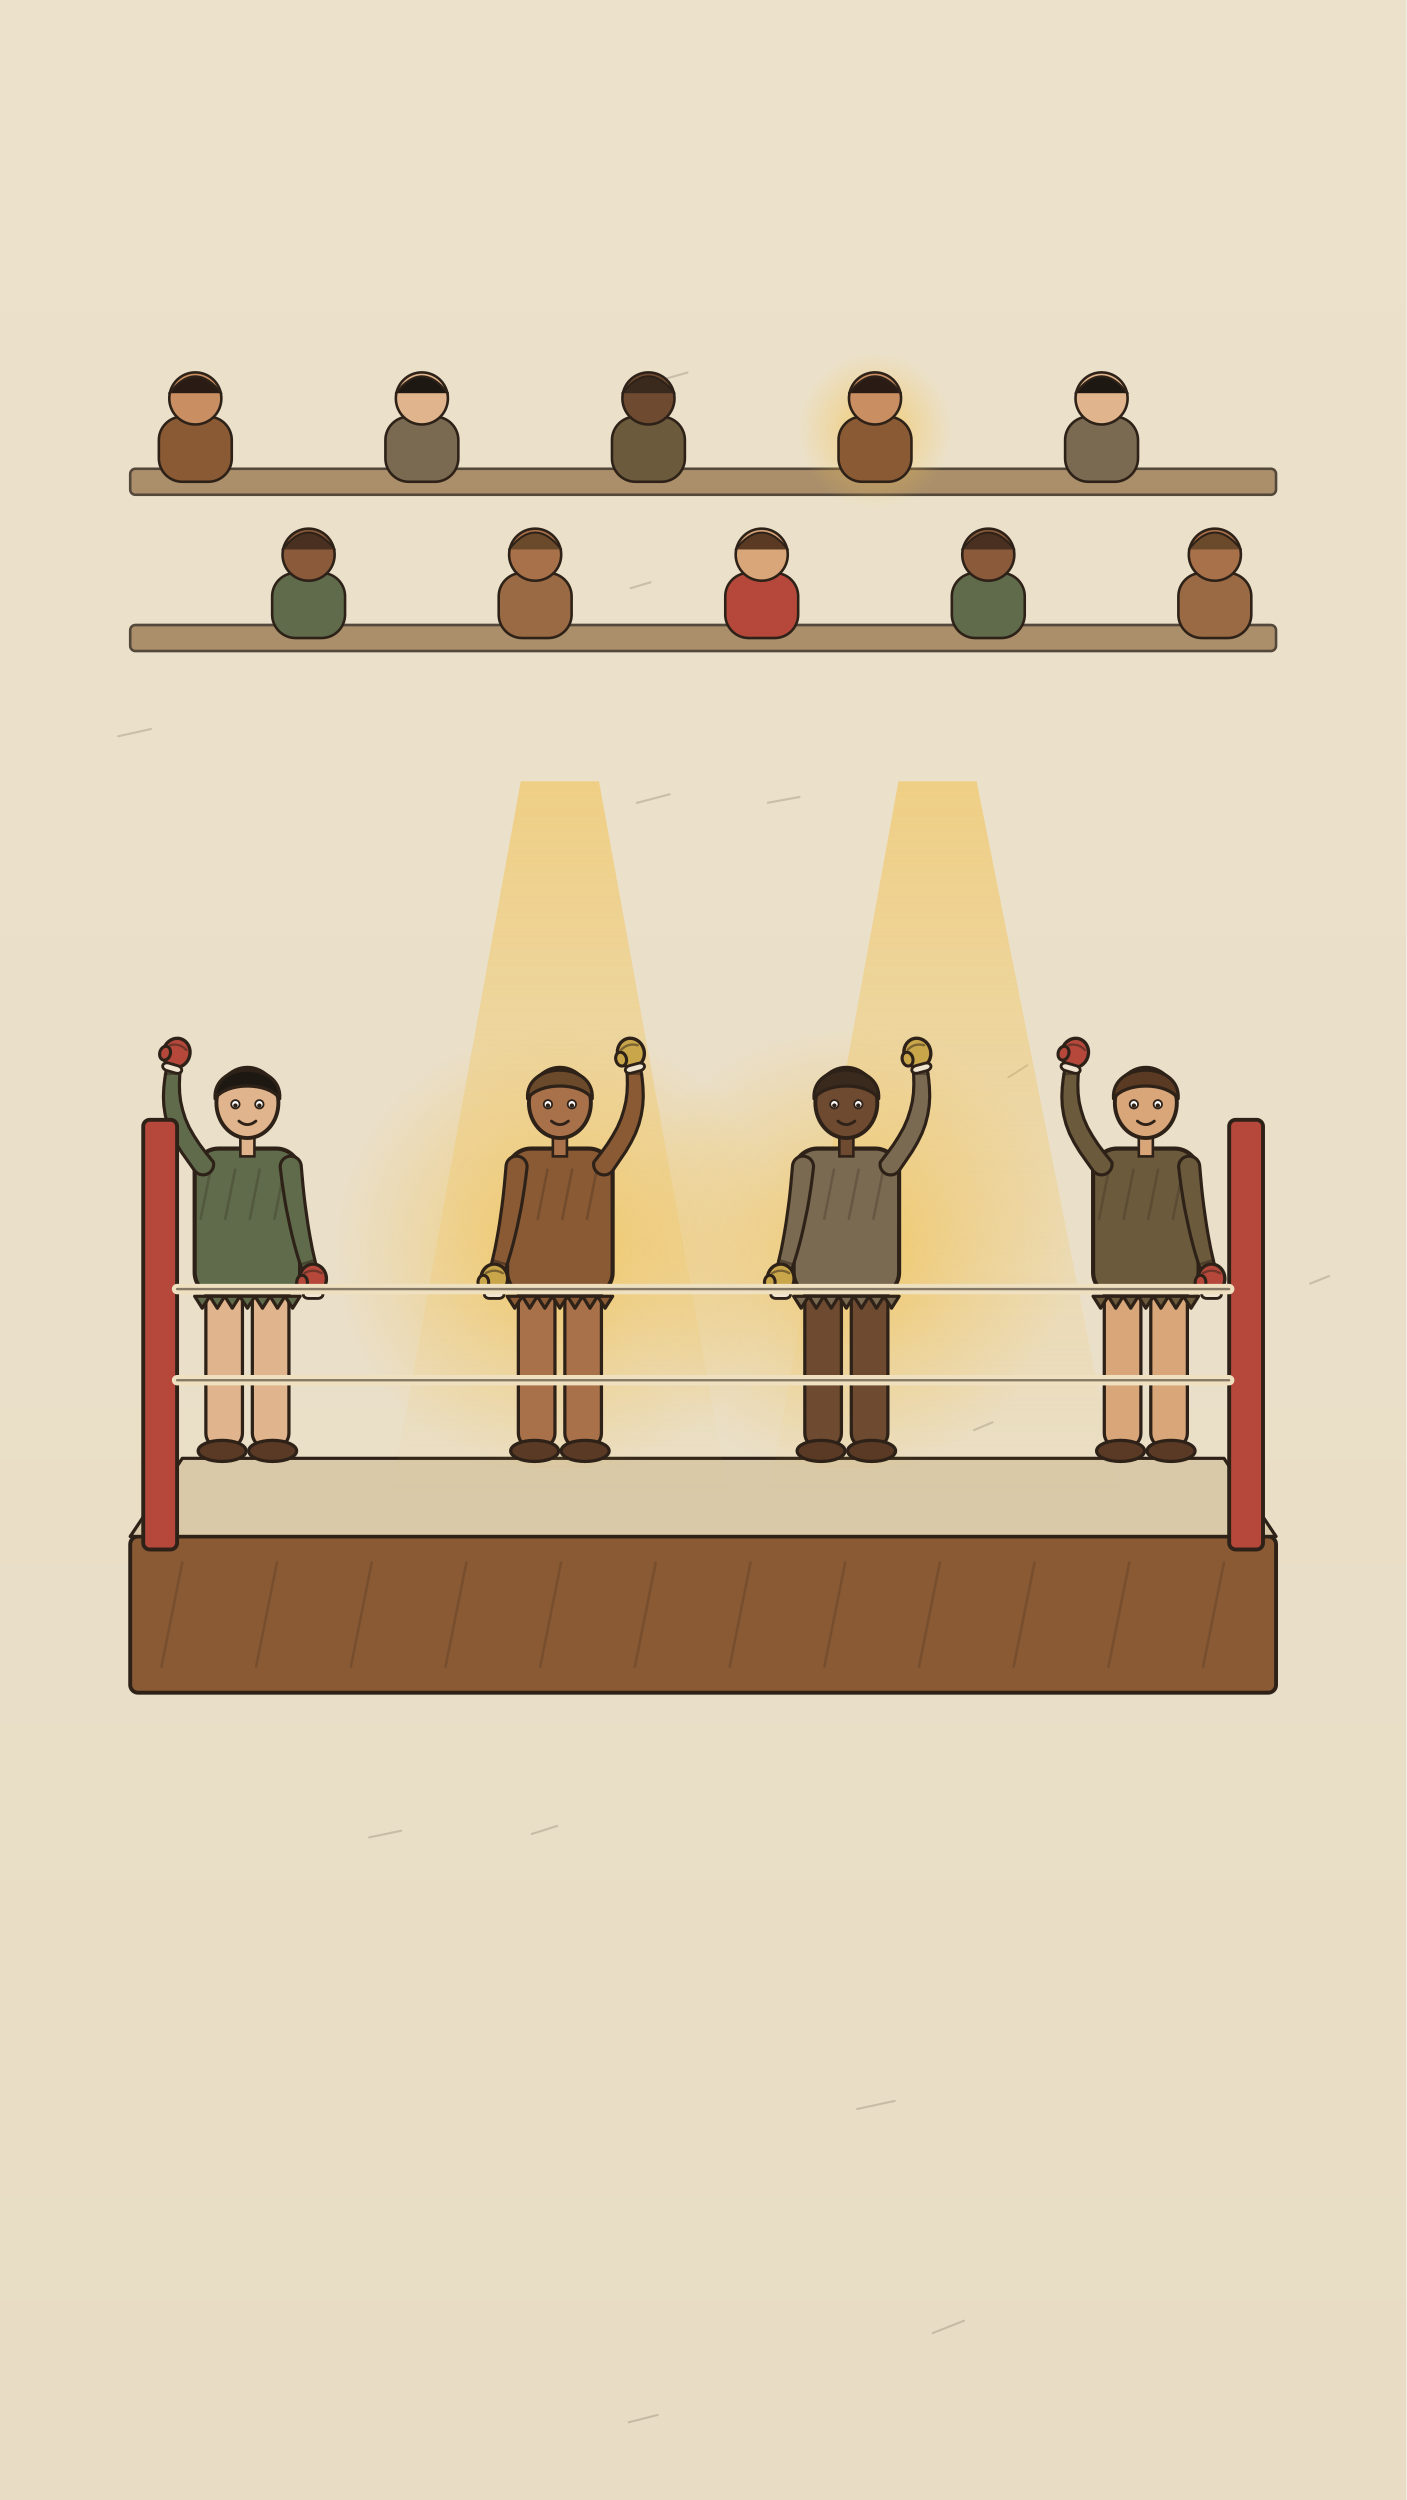
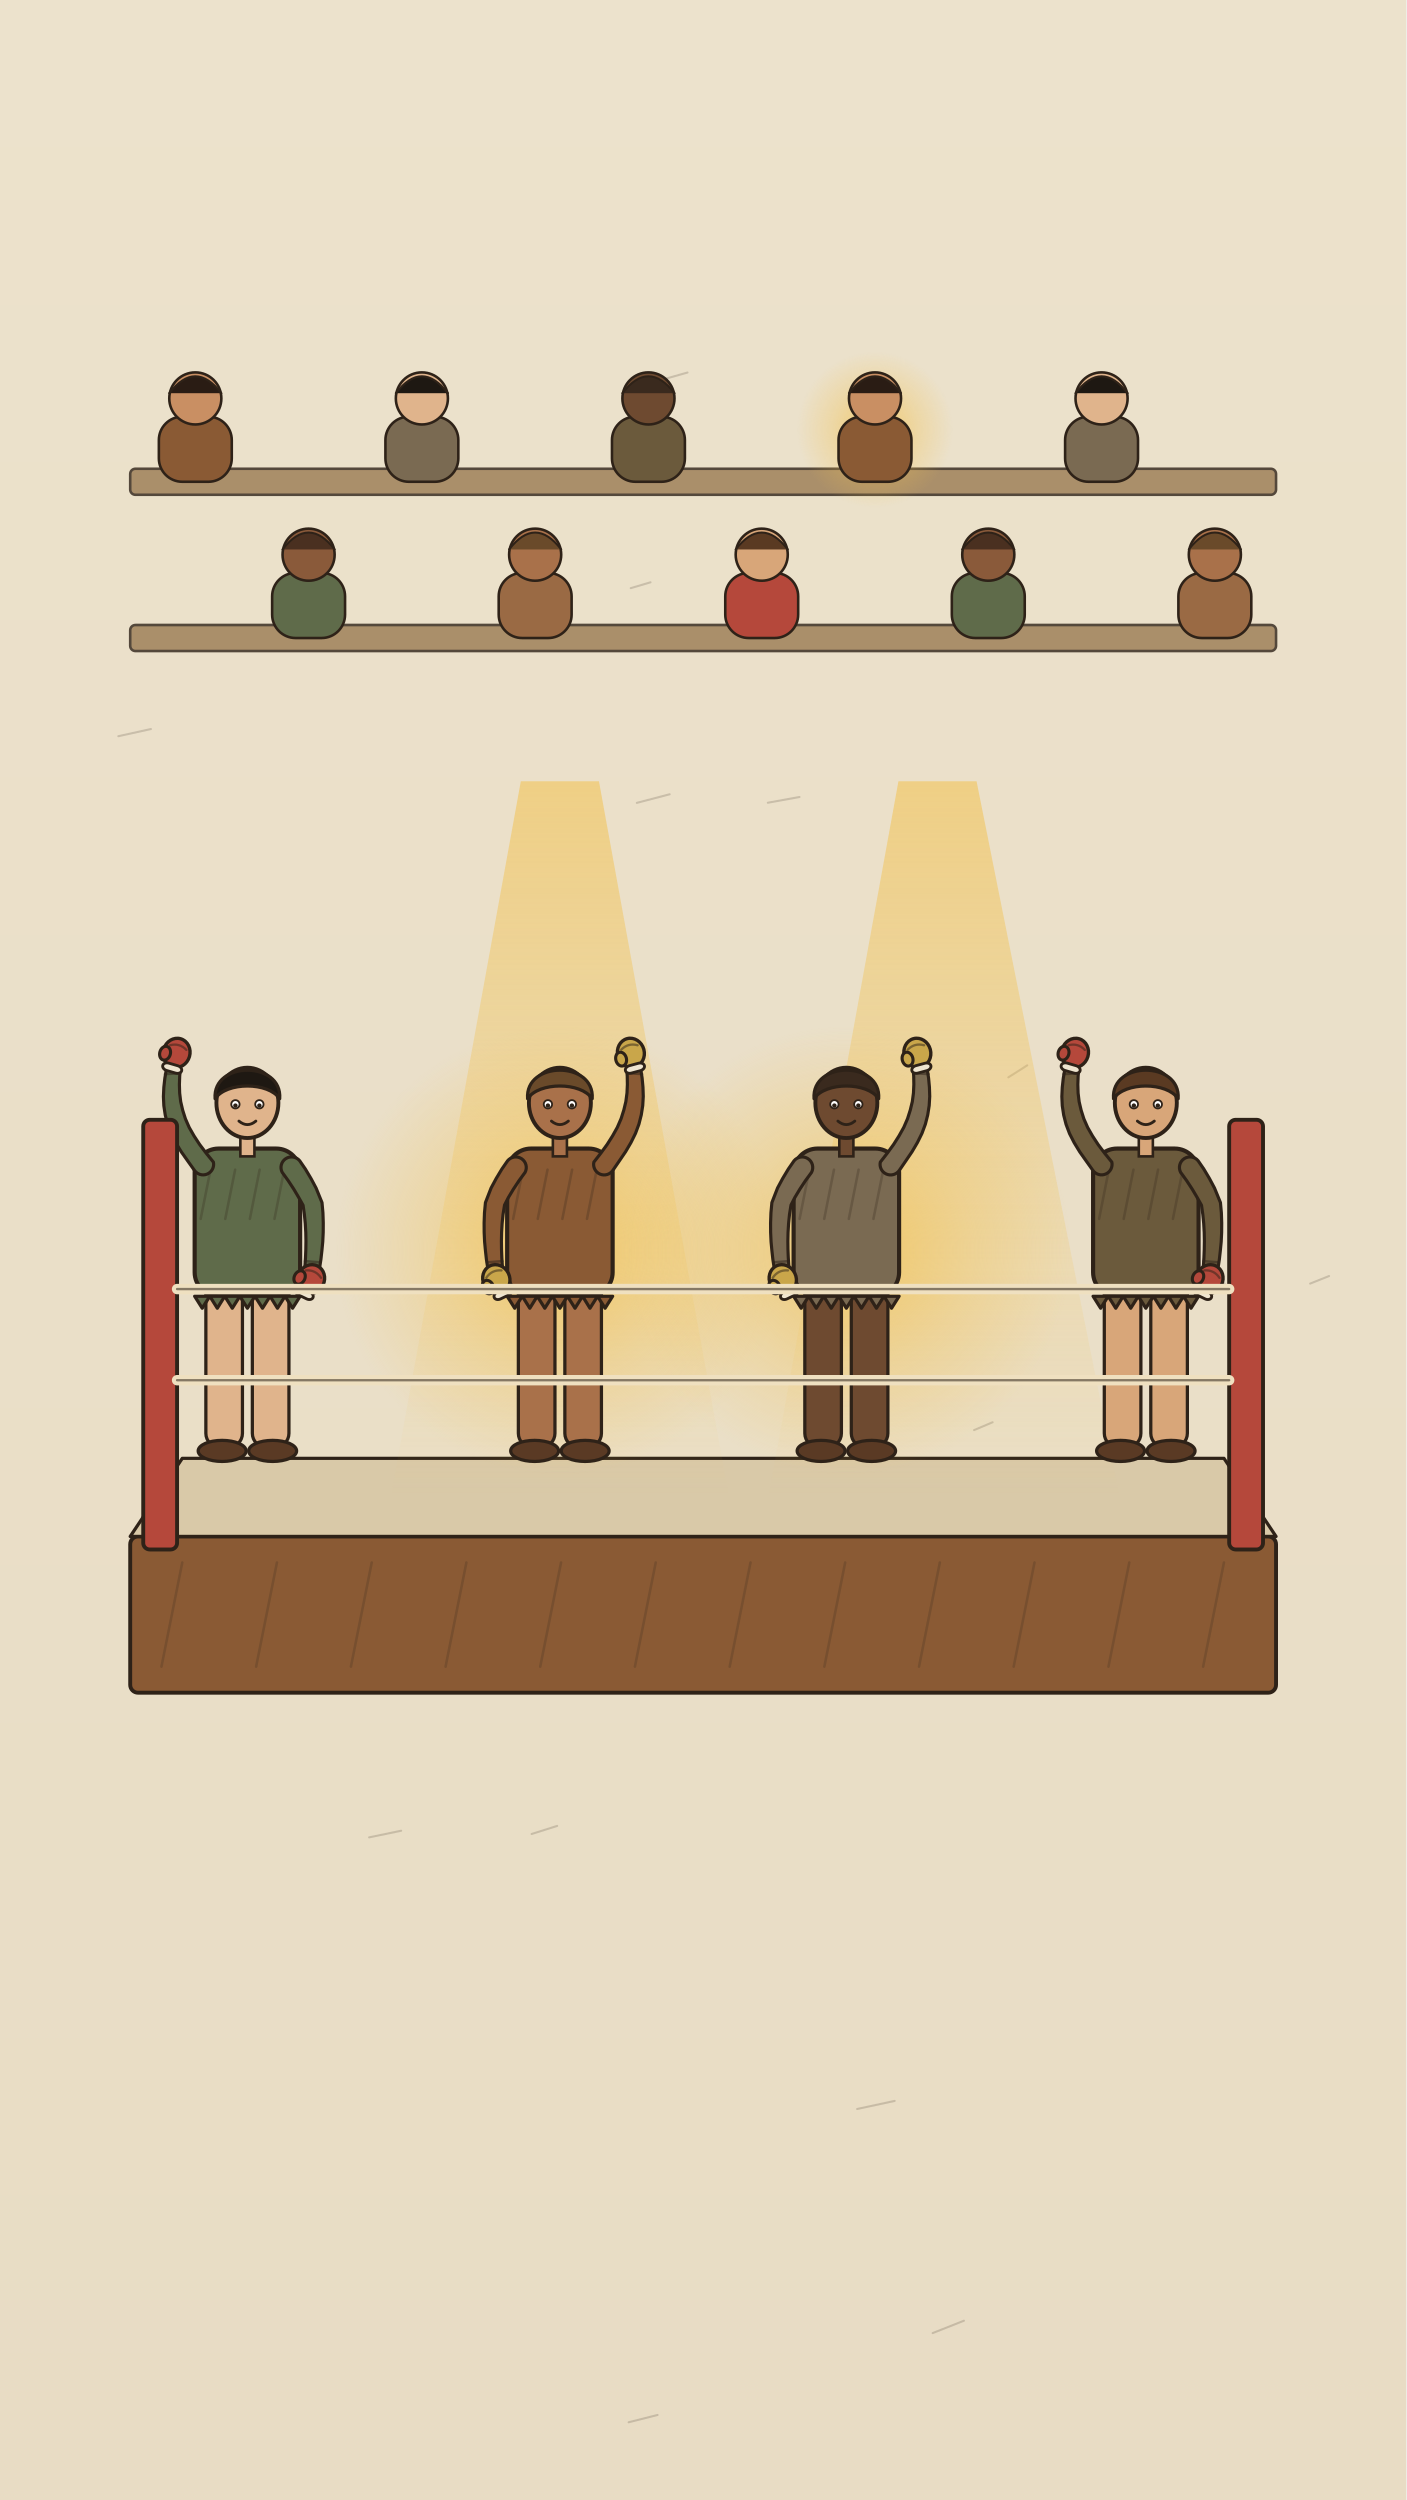
<svg xmlns="http://www.w3.org/2000/svg" viewBox="0 0 1080 1920" width="1080" height="1920">
  <defs>
    <linearGradient id="bg25" x1="0" y1="0" x2="0" y2="1">
      <stop offset="0" stop-color="#ece2cc" />
      <stop offset="1" stop-color="#e8dcc4" />
    </linearGradient>
    <radialGradient id="goldglow">
      <stop offset="0" stop-color="#f2c14e" stop-opacity="0.75" />
      <stop offset="0.55" stop-color="#f2c14e" stop-opacity="0.3" />
      <stop offset="1" stop-color="#f2c14e" stop-opacity="0" />
    </radialGradient>
    <linearGradient id="beam25" x1="0" y1="0" x2="0" y2="1">
      <stop offset="0" stop-color="#f2c14e" stop-opacity="0.55" />
      <stop offset="1" stop-color="#f2c14e" stop-opacity="0" />
    </linearGradient>
  </defs>
  <g id="bg-paper">
    <rect x="0.0" y="0.0" width="1080.0" height="1920.0" rx="0" fill="url(#bg25)" />
    <line x1="489.1" y1="616.6" x2="514.3" y2="610.0" stroke="#2e2218" stroke-width="1.6" stroke-linecap="round" opacity="0.18" />
    <line x1="484.4" y1="451.7" x2="499.6" y2="447.2" stroke="#2e2218" stroke-width="1.6" stroke-linecap="round" opacity="0.18" />
    <line x1="283.5" y1="1411.1" x2="308.1" y2="1406.0" stroke="#2e2218" stroke-width="1.6" stroke-linecap="round" opacity="0.18" />
    <line x1="90.9" y1="565.4" x2="115.9" y2="559.9" stroke="#2e2218" stroke-width="1.6" stroke-linecap="round" opacity="0.18" />
    <line x1="501.4" y1="293.6" x2="528.0" y2="286.1" stroke="#2e2218" stroke-width="1.6" stroke-linecap="round" opacity="0.18" />
    <line x1="482.8" y1="1860.3" x2="505.0" y2="1854.7" stroke="#2e2218" stroke-width="1.6" stroke-linecap="round" opacity="0.18" />
    <line x1="716.3" y1="1791.8" x2="740.3" y2="1782.3" stroke="#2e2218" stroke-width="1.6" stroke-linecap="round" opacity="0.18" />
    <line x1="589.7" y1="616.5" x2="614.0" y2="612.1" stroke="#2e2218" stroke-width="1.6" stroke-linecap="round" opacity="0.18" />
    <line x1="1006.2" y1="985.8" x2="1020.7" y2="980.0" stroke="#2e2218" stroke-width="1.6" stroke-linecap="round" opacity="0.18" />
    <line x1="658.3" y1="1619.7" x2="687.1" y2="1613.5" stroke="#2e2218" stroke-width="1.6" stroke-linecap="round" opacity="0.18" />
    <line x1="917.3" y1="995.0" x2="940.5" y2="985.8" stroke="#2e2218" stroke-width="1.6" stroke-linecap="round" opacity="0.18" />
    <line x1="748.1" y1="1098.3" x2="762.3" y2="1092.3" stroke="#2e2218" stroke-width="1.6" stroke-linecap="round" opacity="0.18" />
    <line x1="774.4" y1="827.4" x2="788.9" y2="818.2" stroke="#2e2218" stroke-width="1.6" stroke-linecap="round" opacity="0.18" />
    <line x1="408.3" y1="1408.5" x2="427.9" y2="1402.3" stroke="#2e2218" stroke-width="1.6" stroke-linecap="round" opacity="0.18" />
  </g>
  <g id="bg-bleachers">
    <rect x="100.0" y="360.0" width="880.0" height="20.0" rx="4" fill="#9a7a52" stroke="#2e2218" stroke-width="2" opacity="0.8" />
    <rect x="100.0" y="480.0" width="880.0" height="20.0" rx="4" fill="#9a7a52" stroke="#2e2218" stroke-width="2" opacity="0.8" />
  </g>
  <g id="spectator-glow">
    <circle cx="672.0" cy="330.0" r="60.0" fill="url(#goldglow)" />
  </g>
  <g id="spectator-crowd">
    <rect x="122.0" y="320.0" width="56.0" height="50.0" rx="18" fill="#8a5a34" stroke="#2e2218" stroke-width="2" />
    <circle cx="150.0" cy="306.0" r="20.0" fill="#c98f63" stroke="#2e2218" stroke-width="2" />
    <path d="M130,302 q20,-26 40,0" fill="#2a1c14" stroke="#2e2218" stroke-width="1.6" stroke-linecap="round" stroke-linejoin="round" />
    <rect x="209.0" y="440.0" width="56.0" height="50.0" rx="18" fill="#5f6b4a" stroke="#2e2218" stroke-width="2" />
    <circle cx="237.0" cy="426.0" r="20.0" fill="#8a5a3a" stroke="#2e2218" stroke-width="2" />
    <path d="M217,422 q20,-26 40,0" fill="#4a3020" stroke="#2e2218" stroke-width="1.6" stroke-linecap="round" stroke-linejoin="round" />
    <rect x="296.0" y="320.0" width="56.0" height="50.0" rx="18" fill="#7a6a52" stroke="#2e2218" stroke-width="2" />
    <circle cx="324.0" cy="306.0" r="20.0" fill="#e0b48c" stroke="#2e2218" stroke-width="2" />
    <path d="M304,302 q20,-26 40,0" fill="#1e1812" stroke="#2e2218" stroke-width="1.6" stroke-linecap="round" stroke-linejoin="round" />
    <rect x="383.0" y="440.0" width="56.0" height="50.0" rx="18" fill="#9a6a44" stroke="#2e2218" stroke-width="2" />
    <circle cx="411.0" cy="426.0" r="20.0" fill="#a9714a" stroke="#2e2218" stroke-width="2" />
    <path d="M391,422 q20,-26 40,0" fill="#6a4a2a" stroke="#2e2218" stroke-width="1.6" stroke-linecap="round" stroke-linejoin="round" />
    <rect x="470.0" y="320.0" width="56.0" height="50.0" rx="18" fill="#6b5a3c" stroke="#2e2218" stroke-width="2" />
    <circle cx="498.0" cy="306.0" r="20.0" fill="#6e4a30" stroke="#2e2218" stroke-width="2" />
    <path d="M478,302 q20,-26 40,0" fill="#3a2a1e" stroke="#2e2218" stroke-width="1.6" stroke-linecap="round" stroke-linejoin="round" />
    <rect x="557.0" y="440.0" width="56.0" height="50.0" rx="18" fill="#b5483b" stroke="#2e2218" stroke-width="2" />
    <circle cx="585.0" cy="426.0" r="20.0" fill="#d8a679" stroke="#2e2218" stroke-width="2" />
    <path d="M565,422 q20,-26 40,0" fill="#5a3a22" stroke="#2e2218" stroke-width="1.6" stroke-linecap="round" stroke-linejoin="round" />
    <rect x="644.0" y="320.0" width="56.0" height="50.0" rx="18" fill="#8a5a34" stroke="#2e2218" stroke-width="2" />
    <circle cx="672.0" cy="306.0" r="20.0" fill="#c98f63" stroke="#2e2218" stroke-width="2" />
    <path d="M652,302 q20,-26 40,0" fill="#2a1c14" stroke="#2e2218" stroke-width="1.6" stroke-linecap="round" stroke-linejoin="round" />
    <rect x="731.0" y="440.0" width="56.0" height="50.0" rx="18" fill="#5f6b4a" stroke="#2e2218" stroke-width="2" />
    <circle cx="759.0" cy="426.0" r="20.0" fill="#8a5a3a" stroke="#2e2218" stroke-width="2" />
    <path d="M739,422 q20,-26 40,0" fill="#4a3020" stroke="#2e2218" stroke-width="1.6" stroke-linecap="round" stroke-linejoin="round" />
    <rect x="818.0" y="320.0" width="56.0" height="50.0" rx="18" fill="#7a6a52" stroke="#2e2218" stroke-width="2" />
    <circle cx="846.0" cy="306.0" r="20.0" fill="#e0b48c" stroke="#2e2218" stroke-width="2" />
    <path d="M826,302 q20,-26 40,0" fill="#1e1812" stroke="#2e2218" stroke-width="1.6" stroke-linecap="round" stroke-linejoin="round" />
    <rect x="905.0" y="440.0" width="56.0" height="50.0" rx="18" fill="#9a6a44" stroke="#2e2218" stroke-width="2" />
    <circle cx="933.0" cy="426.0" r="20.0" fill="#a9714a" stroke="#2e2218" stroke-width="2" />
    <path d="M913,422 q20,-26 40,0" fill="#6a4a2a" stroke="#2e2218" stroke-width="1.6" stroke-linecap="round" stroke-linejoin="round" />
  </g>
  <g id="boxing-ring-floor">
    <rect x="100.0" y="1180.0" width="880.0" height="120.0" rx="6" fill="#8a5a34" stroke="#2e2218" stroke-width="3" />
    <g id="hatching-140-1200">
      <line x1="140.0" y1="1200.0" x2="124.0" y2="1280.0" stroke="#2e2218" stroke-width="2" stroke-linecap="round" opacity="0.2" />
      <line x1="212.7" y1="1200.0" x2="196.7" y2="1280.0" stroke="#2e2218" stroke-width="2" stroke-linecap="round" opacity="0.2" />
      <line x1="285.5" y1="1200.0" x2="269.5" y2="1280.0" stroke="#2e2218" stroke-width="2" stroke-linecap="round" opacity="0.2" />
      <line x1="358.2" y1="1200.0" x2="342.2" y2="1280.0" stroke="#2e2218" stroke-width="2" stroke-linecap="round" opacity="0.2" />
      <line x1="430.9" y1="1200.0" x2="414.9" y2="1280.0" stroke="#2e2218" stroke-width="2" stroke-linecap="round" opacity="0.2" />
      <line x1="503.6" y1="1200.0" x2="487.6" y2="1280.0" stroke="#2e2218" stroke-width="2" stroke-linecap="round" opacity="0.2" />
      <line x1="576.4" y1="1200.0" x2="560.4" y2="1280.0" stroke="#2e2218" stroke-width="2" stroke-linecap="round" opacity="0.2" />
      <line x1="649.1" y1="1200.0" x2="633.1" y2="1280.0" stroke="#2e2218" stroke-width="2" stroke-linecap="round" opacity="0.2" />
      <line x1="721.8" y1="1200.0" x2="705.8" y2="1280.0" stroke="#2e2218" stroke-width="2" stroke-linecap="round" opacity="0.2" />
      <line x1="794.5" y1="1200.0" x2="778.5" y2="1280.0" stroke="#2e2218" stroke-width="2" stroke-linecap="round" opacity="0.2" />
      <line x1="867.3" y1="1200.0" x2="851.3" y2="1280.0" stroke="#2e2218" stroke-width="2" stroke-linecap="round" opacity="0.2" />
      <line x1="940.0" y1="1200.0" x2="924.0" y2="1280.0" stroke="#2e2218" stroke-width="2" stroke-linecap="round" opacity="0.2" />
    </g>
    <path d="M100,1180 L980,1180 L940,1120 L140,1120Z" fill="#d9c9a8" stroke="#2e2218" stroke-width="2.5" stroke-linecap="round" stroke-linejoin="round" />
  </g>
  <g id="mv-fade-spotlight-beam" data-from="0" data-to="1" data-dur="0.8" data-delay="0.7">
    <path d="M400,600 L460,600 L560,1150 L300,1150Z" fill="url(#beam25)" stroke="None" stroke-width="3" stroke-linecap="round" stroke-linejoin="round" />
    <path d="M690,600 L750,600 L860,1150 L590,1150Z" fill="url(#beam25)" stroke="None" stroke-width="3" stroke-linecap="round" stroke-linejoin="round" />
  </g>
  <g id="mv-breathe-boxer-0">
    <rect x="158.1" y="968.5" width="28.1" height="143.1" rx="10.8" fill="#e0b48c" stroke="#2e2218" stroke-width="2.5" />
    <ellipse cx="170.6" cy="1114.3" rx="18.4" ry="8.1" fill="#5a3a24" stroke="#2e2218" stroke-width="2.5" />
    <rect x="193.8" y="968.5" width="28.1" height="143.1" rx="10.8" fill="#e0b48c" stroke="#2e2218" stroke-width="2.5" />
    <ellipse cx="209.4" cy="1114.3" rx="18.4" ry="8.1" fill="#5a3a24" stroke="#2e2218" stroke-width="2.5" />
    <rect x="149.5" y="882.1" width="81.0" height="113.4" rx="18.36" fill="#5f6b4a" stroke="#2e2218" stroke-width="3.2" />
    <path d="M149.5,995.5 L155.3,1004.7 L161.1,995.5 L166.9,1004.7 L172.6,995.5 L178.4,1004.7 L184.2,995.5 L190.0,1004.7 L195.8,995.5 L201.6,1004.7 L207.4,995.5 L213.1,1004.7 L218.9,995.5 L224.7,1004.7 L230.5,995.5 Z" fill="#5f6b4a" stroke="#2e2218" stroke-width="2.5" stroke-linecap="round" stroke-linejoin="round" />
    <g id="hatching-161-898">
      <line x1="161.7" y1="898.3" x2="154.1" y2="936.1" stroke="#2e2218" stroke-width="2" stroke-linecap="round" opacity="0.25" />
      <line x1="180.6" y1="898.3" x2="173.0" y2="936.1" stroke="#2e2218" stroke-width="2" stroke-linecap="round" opacity="0.25" />
      <line x1="199.4" y1="898.3" x2="191.9" y2="936.1" stroke="#2e2218" stroke-width="2" stroke-linecap="round" opacity="0.25" />
      <line x1="218.3" y1="898.3" x2="210.8" y2="936.1" stroke="#2e2218" stroke-width="2" stroke-linecap="round" opacity="0.25" />
    </g>
    <rect x="184.6" y="870.0" width="10.8" height="18.1" rx="0" fill="#e0b48c" stroke="#2e2218" stroke-width="2" />
    <ellipse cx="190.0" cy="847.0" rx="23.8" ry="27.0" fill="#e0b48c" stroke="#2e2218" stroke-width="3" />
    <path d="M165.2,843.8 C163.0,814.6 217.0,814.6 214.8,843.8 C206.2,830.8 173.8,830.8 165.2,843.8Z" fill="#1e1812" stroke="#2e2218" stroke-width="2.5" stroke-linecap="round" stroke-linejoin="round" />
    <g id="mv-blink-boxer0-eyes">
      <circle cx="180.8" cy="848.1" r="3.2" fill="#fff" stroke="#2e2218" stroke-width="1.4" />
      <circle cx="180.8" cy="849.1" r="1.7" fill="#2e2218" />
      <circle cx="199.2" cy="848.1" r="3.2" fill="#fff" stroke="#2e2218" stroke-width="1.4" />
      <circle cx="199.2" cy="849.1" r="1.7" fill="#2e2218" />
    </g>
    <path d="M183.5,861.0 q6.5,5.4 13.0,0" fill="none" stroke="#2e2218" stroke-width="2.2" stroke-linecap="round" stroke-linejoin="round" />
    <g class="mv mv-limb-boxer0-r-1" data-pivot="156.8 895.6">
      <path d="M163.89,892.49 L158.38,885.69 L153.36,879.02 L149.05,872.44 L145.32,865.92 L142.40,859.27 L140.31,852.67 L138.78,846.13 L137.98,839.49 L137.78,832.95 L138.00,826.56 L138.59,820.13 L139.42,813.78 A5.40,5.40 0 0 0 129.09,813.08 L127.79,821.19 L126.61,828.05 L125.83,835.09 L125.50,842.15 L125.83,849.22 L126.91,856.37 L128.72,863.46 L131.41,870.60 L134.96,877.58 L139.24,884.62 L144.21,891.65 L149.30,898.80 A8.10,8.10 0 0 0 163.89,892.49 Z" fill="#5f6b4a" stroke="#2e2218" stroke-width="2.43" stroke-linejoin="round" />
      <path d="M137.96,824.31 L126.69,824.94" stroke="#2e2218" stroke-width="1.94" stroke-linecap="round" opacity=".5" />
      <circle cx="135.29" cy="809.68" r="8.4" fill="#e0b48c" stroke="#2e2218" stroke-width="2.43" />
      <g transform="translate(135.60 808.63) rotate(16.25) translate(-134.00 -808.50)">
        <ellipse cx="134.0" cy="808.5" rx="10.3" ry="11.3" fill="#b5483b" stroke="#2e2218" stroke-width="2.6" />
        <ellipse cx="125.6" cy="811.2" rx="4.1" ry="5.4" fill="#b5483b" stroke="#2e2218" stroke-width="2.4" />
        <path d="M127.6,804.2 q6.5,-3.8 13.0,0" fill="none" stroke="#2e2218" stroke-width="1.8" stroke-linecap="round" stroke-linejoin="round" opacity="0.5" />
        <rect x="126.5" y="817.7" width="15.1" height="5.9" rx="4" fill="#efe5d0" stroke="#2e2218" stroke-width="2.2" />
      </g>
    </g>
    <g class="mv mv-limb-boxer0-l-1" data-pivot="223.2 895.6">
-       <path d="M215.2,896.4 L216.2,904.6 L217.3,912.6 L218.5,920.3 L219.8,927.9 L221.3,935.2 L222.8,942.3 L224.4,949.2 L226.1,955.9 L227.9,962.4 L229.8,968.6 L231.8,974.6 L233.8,980.4 A5.4,5.4 0 0 0 244.2,977.2 L242.7,971.4 L241.3,965.5 L239.9,959.4 L238.7,953.1 L237.5,946.5 L236.4,939.8 L235.4,932.8 L234.4,925.6 L233.5,918.2 L232.7,910.6 L232.0,902.8 L231.3,894.8 A8.1,8.1 0 0 0 215.2,896.4Z" fill="#5f6b4a" stroke="#2e2218" stroke-width="2.43" stroke-linejoin="round" />
-       <path d="M230.4,971.3 L241.7,967.7" stroke="#2e2218" stroke-width="1.94" stroke-linecap="round" opacity=".5" />
-       <circle cx="240.4" cy="983.2" r="8.4" fill="#e0b48c" stroke="#2e2218" stroke-width="2.43" />
-       <g>
+       <path d="M216.72,900.36 L221.33,906.72 L225.60,913.23 L229.45,919.72 L232.76,925.65 L233.75,932.63 L234.45,939.65 L234.84,946.52 L234.97,953.17 L234.87,959.68 L234.62,965.93 L234.23,972.02 L233.62,977.97 A5.40,5.40 0 0 0 244.38,979.63 L245.50,973.46 L246.47,967.16 L247.21,960.56 L247.87,953.75 L248.22,946.51 L248.27,939.20 L248.01,931.46 L247.30,923.59 L242.76,912.46 L238.86,905.12 L234.54,897.86 L230.19,891.51 A8.10,8.10 0 0 0 216.72,900.36 Z" fill="#5f6b4a" stroke="#2e2218" stroke-width="2.43" stroke-linejoin="round" />
+       <path d="M234.20,968.54 L246.03,969.48" stroke="#2e2218" stroke-width="1.94" stroke-linecap="round" opacity=".5" />
+       <circle cx="238.34" cy="983.37" r="8.4" fill="#e0b48c" stroke="#2e2218" stroke-width="2.43" />
+       <g transform="translate(238.82 982.38) rotate(25.92) translate(-240.40 -982.10)">
        <ellipse cx="240.4" cy="982.1" rx="10.3" ry="11.3" fill="#b5483b" stroke="#2e2218" stroke-width="2.6" />
        <ellipse cx="232.0" cy="984.8" rx="4.1" ry="5.4" fill="#b5483b" stroke="#2e2218" stroke-width="2.4" />
        <path d="M233.9,977.8 q6.5,-3.8 13.0,0" fill="none" stroke="#2e2218" stroke-width="1.8" stroke-linecap="round" stroke-linejoin="round" opacity="0.5" />
        <rect x="232.9" y="991.3" width="15.1" height="5.9" rx="4" fill="#efe5d0" stroke="#2e2218" stroke-width="2.2" />
      </g>
    </g>
  </g>
  <g id="mv-breathe-boxer-1">
    <circle cx="430.0" cy="960.4" r="172.8" fill="url(#goldglow)" />
    <rect x="398.1" y="968.5" width="28.1" height="143.1" rx="10.8" fill="#a9714a" stroke="#2e2218" stroke-width="2.5" />
    <ellipse cx="410.6" cy="1114.3" rx="18.4" ry="8.1" fill="#5a3a24" stroke="#2e2218" stroke-width="2.5" />
    <rect x="433.8" y="968.5" width="28.1" height="143.1" rx="10.8" fill="#a9714a" stroke="#2e2218" stroke-width="2.5" />
    <ellipse cx="449.4" cy="1114.3" rx="18.4" ry="8.1" fill="#5a3a24" stroke="#2e2218" stroke-width="2.5" />
    <rect x="389.5" y="882.1" width="81.0" height="113.4" rx="18.36" fill="#8a5a34" stroke="#2e2218" stroke-width="3.2" />
    <path d="M389.5,995.5 L395.3,1004.7 L401.1,995.5 L406.9,1004.7 L412.6,995.5 L418.4,1004.7 L424.2,995.5 L430.0,1004.7 L435.8,995.5 L441.6,1004.7 L447.4,995.5 L453.1,1004.7 L458.9,995.5 L464.7,1004.7 L470.5,995.5 Z" fill="#8a5a34" stroke="#2e2218" stroke-width="2.5" stroke-linecap="round" stroke-linejoin="round" />
    <g id="hatching-401-898">
      <line x1="401.6" y1="898.3" x2="394.1" y2="936.1" stroke="#2e2218" stroke-width="2" stroke-linecap="round" opacity="0.25" />
      <line x1="420.5" y1="898.3" x2="413.0" y2="936.1" stroke="#2e2218" stroke-width="2" stroke-linecap="round" opacity="0.25" />
      <line x1="439.4" y1="898.3" x2="431.9" y2="936.1" stroke="#2e2218" stroke-width="2" stroke-linecap="round" opacity="0.25" />
      <line x1="458.3" y1="898.3" x2="450.8" y2="936.1" stroke="#2e2218" stroke-width="2" stroke-linecap="round" opacity="0.25" />
    </g>
    <rect x="424.6" y="870.0" width="10.8" height="18.1" rx="0" fill="#a9714a" stroke="#2e2218" stroke-width="2" />
    <ellipse cx="430.0" cy="847.0" rx="23.8" ry="27.0" fill="#a9714a" stroke="#2e2218" stroke-width="3" />
    <path d="M405.2,843.8 C403.0,814.6 457.0,814.6 454.8,843.8 C446.2,830.8 413.8,830.8 405.2,843.8Z" fill="#6a4a2a" stroke="#2e2218" stroke-width="2.5" stroke-linecap="round" stroke-linejoin="round" />
    <g id="mv-blink-boxer1-eyes">
      <circle cx="420.8" cy="848.1" r="3.2" fill="#fff" stroke="#2e2218" stroke-width="1.4" />
      <circle cx="420.8" cy="849.1" r="1.7" fill="#2e2218" />
      <circle cx="439.2" cy="848.1" r="3.2" fill="#fff" stroke="#2e2218" stroke-width="1.4" />
      <circle cx="439.2" cy="849.1" r="1.7" fill="#2e2218" />
    </g>
    <path d="M423.5,861.0 q6.5,5.4 13.0,0" fill="none" stroke="#2e2218" stroke-width="2.2" stroke-linecap="round" stroke-linejoin="round" />
    <g class="mv mv-limb-boxer1-r-1" data-pivot="396.8 895.6">
-       <path d="M388.7,894.8 L388.0,902.8 L387.3,910.6 L386.5,918.2 L385.6,925.6 L384.6,932.8 L383.6,939.8 L382.5,946.5 L381.3,953.1 L380.1,959.4 L378.7,965.5 L377.3,971.4 L375.8,977.2 A5.4,5.4 0 0 0 386.2,980.4 L388.2,974.6 L390.2,968.6 L392.1,962.4 L393.9,955.9 L395.6,949.2 L397.2,942.3 L398.7,935.2 L400.2,927.9 L401.5,920.3 L402.7,912.6 L403.8,904.6 L404.8,896.4 A8.1,8.1 0 0 0 388.7,894.8Z" fill="#8a5a34" stroke="#2e2218" stroke-width="2.43" stroke-linejoin="round" />
-       <path d="M378.3,967.7 L389.6,971.3" stroke="#2e2218" stroke-width="1.94" stroke-linecap="round" opacity=".5" />
-       <circle cx="379.6" cy="983.2" r="8.4" fill="#a9714a" stroke="#2e2218" stroke-width="2.43" />
-       <g>
+       <path d="M389.81,891.51 L385.45,897.81 L381.10,905.05 L377.16,912.38 L372.81,923.60 L372.08,931.47 L371.80,939.19 L371.84,946.50 L372.18,953.74 L372.82,960.54 L373.55,967.15 L374.51,973.44 L375.62,979.62 A5.40,5.40 0 0 0 386.38,977.98 L385.79,972.03 L385.40,965.94 L385.16,959.69 L385.08,953.18 L385.22,946.54 L385.63,939.67 L386.34,932.66 L387.49,925.47 L390.43,919.70 L394.32,913.22 L398.61,906.73 L403.26,900.39 A8.10,8.10 0 0 0 389.81,891.51 Z" fill="#8a5a34" stroke="#2e2218" stroke-width="2.43" stroke-linejoin="round" />
+       <path d="M373.99,969.46 L385.82,968.56" stroke="#2e2218" stroke-width="1.94" stroke-linecap="round" opacity=".5" />
+       <circle cx="381.66" cy="983.37" r="8.4" fill="#a9714a" stroke="#2e2218" stroke-width="2.43" />
+       <g transform="translate(381.18 982.38) rotate(-25.81) translate(-379.60 -982.10)">
        <ellipse cx="379.6" cy="982.1" rx="10.3" ry="11.3" fill="#c9a64a" stroke="#2e2218" stroke-width="2.6" />
        <ellipse cx="371.2" cy="984.8" rx="4.1" ry="5.4" fill="#c9a64a" stroke="#2e2218" stroke-width="2.4" />
        <path d="M373.1,977.8 q6.5,-3.8 13.0,0" fill="none" stroke="#2e2218" stroke-width="1.8" stroke-linecap="round" stroke-linejoin="round" opacity="0.5" />
        <rect x="372.0" y="991.3" width="15.1" height="5.9" rx="4" fill="#efe5d0" stroke="#2e2218" stroke-width="2.2" />
      </g>
    </g>
    <g class="mv mv-limb-boxer1-l-1" data-pivot="463.2 895.6">
      <path d="M470.70,898.80 L475.63,891.60 L480.44,884.53 L484.59,877.46 L488.05,870.45 L490.70,863.30 L492.50,856.20 L493.62,849.07 L494.03,842.02 L493.80,834.99 L493.15,827.99 L492.10,821.16 L490.93,813.20 A5.40,5.40 0 0 0 480.56,813.77 L481.26,820.09 L481.72,826.49 L481.83,832.85 L481.54,839.35 L480.67,845.98 L479.10,852.50 L477.01,859.10 L474.13,865.77 L470.48,872.31 L466.29,878.93 L461.42,885.64 L456.09,892.48 A8.10,8.10 0 0 0 470.70,898.80 Z" fill="#8a5a34" stroke="#2e2218" stroke-width="2.43" stroke-linejoin="round" />
      <path d="M493.13,824.89 L481.81,824.25" stroke="#2e2218" stroke-width="1.94" stroke-linecap="round" opacity=".5" />
      <circle cx="484.81" cy="809.66" r="8.4" fill="#a9714a" stroke="#2e2218" stroke-width="2.43" />
      <g transform="translate(484.52 808.60) rotate(-15.04) translate(-486.00 -808.50)">
        <ellipse cx="486.0" cy="808.5" rx="10.3" ry="11.3" fill="#c9a64a" stroke="#2e2218" stroke-width="2.6" />
        <ellipse cx="477.5" cy="811.2" rx="4.1" ry="5.4" fill="#c9a64a" stroke="#2e2218" stroke-width="2.4" />
        <path d="M479.5,804.2 q6.5,-3.8 13.0,0" fill="none" stroke="#2e2218" stroke-width="1.8" stroke-linecap="round" stroke-linejoin="round" opacity="0.5" />
        <rect x="478.4" y="817.7" width="15.1" height="5.9" rx="4" fill="#efe5d0" stroke="#2e2218" stroke-width="2.2" />
      </g>
    </g>
  </g>
  <g id="mv-breathe-boxer-2">
    <circle cx="650.0" cy="960.4" r="172.8" fill="url(#goldglow)" />
    <rect x="618.1" y="968.5" width="28.1" height="143.1" rx="10.8" fill="#6e4a30" stroke="#2e2218" stroke-width="2.5" />
    <ellipse cx="630.6" cy="1114.3" rx="18.4" ry="8.1" fill="#5a3a24" stroke="#2e2218" stroke-width="2.5" />
    <rect x="653.8" y="968.5" width="28.1" height="143.1" rx="10.8" fill="#6e4a30" stroke="#2e2218" stroke-width="2.5" />
    <ellipse cx="669.4" cy="1114.3" rx="18.4" ry="8.1" fill="#5a3a24" stroke="#2e2218" stroke-width="2.5" />
    <rect x="609.5" y="882.1" width="81.0" height="113.4" rx="18.36" fill="#7a6a52" stroke="#2e2218" stroke-width="3.2" />
    <path d="M609.5,995.5 L615.3,1004.7 L621.1,995.5 L626.9,1004.7 L632.6,995.5 L638.4,1004.7 L644.2,995.5 L650.0,1004.7 L655.8,995.5 L661.6,1004.7 L667.4,995.5 L673.1,1004.7 L678.9,995.5 L684.7,1004.7 L690.5,995.5 Z" fill="#7a6a52" stroke="#2e2218" stroke-width="2.5" stroke-linecap="round" stroke-linejoin="round" />
    <g id="hatching-621-898">
      <line x1="621.6" y1="898.3" x2="614.1" y2="936.1" stroke="#2e2218" stroke-width="2" stroke-linecap="round" opacity="0.25" />
      <line x1="640.5" y1="898.3" x2="633.0" y2="936.1" stroke="#2e2218" stroke-width="2" stroke-linecap="round" opacity="0.25" />
      <line x1="659.4" y1="898.3" x2="651.9" y2="936.1" stroke="#2e2218" stroke-width="2" stroke-linecap="round" opacity="0.25" />
      <line x1="678.4" y1="898.3" x2="670.8" y2="936.1" stroke="#2e2218" stroke-width="2" stroke-linecap="round" opacity="0.25" />
    </g>
    <rect x="644.6" y="870.0" width="10.8" height="18.1" rx="0" fill="#6e4a30" stroke="#2e2218" stroke-width="2" />
    <ellipse cx="650.0" cy="847.0" rx="23.8" ry="27.0" fill="#6e4a30" stroke="#2e2218" stroke-width="3" />
    <path d="M625.2,843.8 C623.0,814.6 677.0,814.6 674.8,843.8 C666.2,830.8 633.8,830.8 625.2,843.8Z" fill="#3a2a1e" stroke="#2e2218" stroke-width="2.5" stroke-linecap="round" stroke-linejoin="round" />
    <g id="mv-blink-boxer2-eyes">
      <circle cx="640.8" cy="848.1" r="3.2" fill="#fff" stroke="#2e2218" stroke-width="1.4" />
      <circle cx="640.8" cy="849.1" r="1.7" fill="#2e2218" />
      <circle cx="659.2" cy="848.1" r="3.2" fill="#fff" stroke="#2e2218" stroke-width="1.4" />
      <circle cx="659.2" cy="849.1" r="1.7" fill="#2e2218" />
    </g>
    <path d="M643.5,861.0 q6.5,5.4 13.0,0" fill="none" stroke="#2e2218" stroke-width="2.2" stroke-linecap="round" stroke-linejoin="round" />
    <g class="mv mv-limb-boxer2-r-1" data-pivot="616.8 895.6">
-       <path d="M608.7,894.8 L608.0,902.8 L607.3,910.6 L606.5,918.2 L605.6,925.6 L604.6,932.8 L603.6,939.8 L602.5,946.5 L601.3,953.1 L600.1,959.4 L598.7,965.5 L597.3,971.4 L595.8,977.2 A5.4,5.4 0 0 0 606.2,980.4 L608.2,974.6 L610.2,968.6 L612.1,962.4 L613.9,955.9 L615.6,949.2 L617.2,942.3 L618.7,935.2 L620.2,927.9 L621.5,920.3 L622.7,912.6 L623.8,904.6 L624.8,896.4 A8.1,8.1 0 0 0 608.7,894.8Z" fill="#7a6a52" stroke="#2e2218" stroke-width="2.43" stroke-linejoin="round" />
-       <path d="M598.3,967.7 L609.6,971.3" stroke="#2e2218" stroke-width="1.94" stroke-linecap="round" opacity=".5" />
-       <circle cx="599.6" cy="983.2" r="8.4" fill="#6e4a30" stroke="#2e2218" stroke-width="2.43" />
-       <g>
+       <path d="M609.81,891.51 L605.45,897.81 L601.10,905.05 L597.16,912.38 L592.81,923.60 L592.08,931.47 L591.80,939.19 L591.84,946.50 L592.18,953.74 L592.82,960.54 L593.55,967.15 L594.51,973.44 L595.62,979.62 A5.40,5.40 0 0 0 606.38,977.98 L605.79,972.03 L605.40,965.94 L605.16,959.69 L605.08,953.18 L605.22,946.54 L605.63,939.67 L606.34,932.66 L607.49,925.47 L610.43,919.70 L614.32,913.22 L618.61,906.73 L623.26,900.39 A8.10,8.10 0 0 0 609.81,891.51 Z" fill="#7a6a52" stroke="#2e2218" stroke-width="2.43" stroke-linejoin="round" />
+       <path d="M593.99,969.46 L605.82,968.56" stroke="#2e2218" stroke-width="1.94" stroke-linecap="round" opacity=".5" />
+       <circle cx="601.66" cy="983.37" r="8.4" fill="#6e4a30" stroke="#2e2218" stroke-width="2.43" />
+       <g transform="translate(601.18 982.38) rotate(-25.81) translate(-599.60 -982.10)">
        <ellipse cx="599.6" cy="982.1" rx="10.3" ry="11.3" fill="#c9a64a" stroke="#2e2218" stroke-width="2.6" />
        <ellipse cx="591.2" cy="984.8" rx="4.1" ry="5.4" fill="#c9a64a" stroke="#2e2218" stroke-width="2.4" />
        <path d="M593.1,977.8 q6.5,-3.8 13.0,0" fill="none" stroke="#2e2218" stroke-width="1.8" stroke-linecap="round" stroke-linejoin="round" opacity="0.5" />
        <rect x="592.0" y="991.3" width="15.1" height="5.9" rx="4" fill="#efe5d0" stroke="#2e2218" stroke-width="2.2" />
      </g>
    </g>
    <g class="mv mv-limb-boxer2-l-1" data-pivot="683.2 895.6">
      <path d="M690.70,898.80 L695.63,891.60 L700.44,884.53 L704.59,877.46 L708.05,870.45 L710.70,863.30 L712.50,856.20 L713.62,849.07 L714.03,842.02 L713.80,834.99 L713.15,827.99 L712.10,821.16 L710.93,813.20 A5.40,5.40 0 0 0 700.56,813.77 L701.26,820.09 L701.72,826.49 L701.83,832.85 L701.54,839.35 L700.67,845.98 L699.10,852.50 L697.01,859.10 L694.13,865.77 L690.48,872.31 L686.29,878.93 L681.42,885.64 L676.09,892.48 A8.10,8.10 0 0 0 690.70,898.80 Z" fill="#7a6a52" stroke="#2e2218" stroke-width="2.43" stroke-linejoin="round" />
      <path d="M713.13,824.89 L701.81,824.25" stroke="#2e2218" stroke-width="1.94" stroke-linecap="round" opacity=".5" />
      <circle cx="704.81" cy="809.66" r="8.4" fill="#6e4a30" stroke="#2e2218" stroke-width="2.43" />
      <g transform="translate(704.52 808.60) rotate(-15.04) translate(-706.00 -808.50)">
        <ellipse cx="706.0" cy="808.5" rx="10.3" ry="11.3" fill="#c9a64a" stroke="#2e2218" stroke-width="2.6" />
        <ellipse cx="697.5" cy="811.2" rx="4.1" ry="5.4" fill="#c9a64a" stroke="#2e2218" stroke-width="2.4" />
        <path d="M699.5,804.2 q6.5,-3.8 13.0,0" fill="none" stroke="#2e2218" stroke-width="1.8" stroke-linecap="round" stroke-linejoin="round" opacity="0.5" />
        <rect x="698.4" y="817.7" width="15.1" height="5.9" rx="4" fill="#efe5d0" stroke="#2e2218" stroke-width="2.2" />
      </g>
    </g>
  </g>
  <g id="mv-breathe-boxer-3">
    <rect x="848.1" y="968.5" width="28.1" height="143.1" rx="10.8" fill="#d8a679" stroke="#2e2218" stroke-width="2.5" />
    <ellipse cx="860.6" cy="1114.3" rx="18.4" ry="8.1" fill="#5a3a24" stroke="#2e2218" stroke-width="2.5" />
    <rect x="883.8" y="968.5" width="28.1" height="143.1" rx="10.8" fill="#d8a679" stroke="#2e2218" stroke-width="2.5" />
    <ellipse cx="899.4" cy="1114.3" rx="18.4" ry="8.1" fill="#5a3a24" stroke="#2e2218" stroke-width="2.5" />
    <rect x="839.5" y="882.1" width="81.0" height="113.4" rx="18.36" fill="#6b5a3c" stroke="#2e2218" stroke-width="3.2" />
    <path d="M839.5,995.5 L845.3,1004.7 L851.1,995.5 L856.9,1004.7 L862.6,995.5 L868.4,1004.7 L874.2,995.5 L880.0,1004.7 L885.8,995.5 L891.6,1004.7 L897.4,995.5 L903.1,1004.7 L908.9,995.5 L914.7,1004.7 L920.5,995.5 Z" fill="#6b5a3c" stroke="#2e2218" stroke-width="2.5" stroke-linecap="round" stroke-linejoin="round" />
    <g id="hatching-851-898">
      <line x1="851.6" y1="898.3" x2="844.1" y2="936.1" stroke="#2e2218" stroke-width="2" stroke-linecap="round" opacity="0.25" />
      <line x1="870.5" y1="898.3" x2="863.0" y2="936.1" stroke="#2e2218" stroke-width="2" stroke-linecap="round" opacity="0.25" />
      <line x1="889.4" y1="898.3" x2="881.9" y2="936.1" stroke="#2e2218" stroke-width="2" stroke-linecap="round" opacity="0.25" />
      <line x1="908.4" y1="898.3" x2="900.8" y2="936.1" stroke="#2e2218" stroke-width="2" stroke-linecap="round" opacity="0.25" />
    </g>
    <rect x="874.6" y="870.0" width="10.8" height="18.1" rx="0" fill="#d8a679" stroke="#2e2218" stroke-width="2" />
    <ellipse cx="880.0" cy="847.0" rx="23.8" ry="27.0" fill="#d8a679" stroke="#2e2218" stroke-width="3" />
    <path d="M855.2,843.8 C853.0,814.6 907.0,814.6 904.8,843.8 C896.2,830.8 863.8,830.8 855.2,843.8Z" fill="#5a3a22" stroke="#2e2218" stroke-width="2.5" stroke-linecap="round" stroke-linejoin="round" />
    <g id="mv-blink-boxer3-eyes">
      <circle cx="870.8" cy="848.1" r="3.2" fill="#fff" stroke="#2e2218" stroke-width="1.4" />
      <circle cx="870.8" cy="849.1" r="1.7" fill="#2e2218" />
      <circle cx="889.2" cy="848.1" r="3.2" fill="#fff" stroke="#2e2218" stroke-width="1.4" />
      <circle cx="889.2" cy="849.1" r="1.7" fill="#2e2218" />
    </g>
    <path d="M873.5,861.0 q6.5,5.4 13.0,0" fill="none" stroke="#2e2218" stroke-width="2.2" stroke-linecap="round" stroke-linejoin="round" />
    <g class="mv mv-limb-boxer3-r-1" data-pivot="846.8 895.6">
      <path d="M853.89,892.49 L848.38,885.69 L843.36,879.02 L839.05,872.44 L835.32,865.92 L832.40,859.27 L830.31,852.67 L828.78,846.13 L827.98,839.49 L827.78,832.95 L828.00,826.56 L828.59,820.13 L829.42,813.78 A5.40,5.40 0 0 0 819.09,813.08 L817.79,821.19 L816.61,828.05 L815.83,835.09 L815.50,842.15 L815.83,849.22 L816.91,856.37 L818.72,863.46 L821.41,870.60 L824.96,877.58 L829.24,884.62 L834.21,891.65 L839.30,898.80 A8.10,8.10 0 0 0 853.89,892.49 Z" fill="#6b5a3c" stroke="#2e2218" stroke-width="2.43" stroke-linejoin="round" />
      <path d="M827.96,824.31 L816.69,824.94" stroke="#2e2218" stroke-width="1.94" stroke-linecap="round" opacity=".5" />
      <circle cx="825.29" cy="809.68" r="8.4" fill="#d8a679" stroke="#2e2218" stroke-width="2.43" />
      <g transform="translate(825.60 808.63) rotate(16.25) translate(-824.00 -808.50)">
        <ellipse cx="824.0" cy="808.5" rx="10.3" ry="11.3" fill="#b5483b" stroke="#2e2218" stroke-width="2.6" />
        <ellipse cx="815.6" cy="811.2" rx="4.1" ry="5.4" fill="#b5483b" stroke="#2e2218" stroke-width="2.4" />
        <path d="M817.6,804.2 q6.5,-3.8 13.0,0" fill="none" stroke="#2e2218" stroke-width="1.8" stroke-linecap="round" stroke-linejoin="round" opacity="0.5" />
        <rect x="816.5" y="817.7" width="15.1" height="5.9" rx="4" fill="#efe5d0" stroke="#2e2218" stroke-width="2.2" />
      </g>
    </g>
    <g class="mv mv-limb-boxer3-l-1" data-pivot="913.2 895.6">
-       <path d="M905.2,896.4 L906.2,904.6 L907.3,912.6 L908.5,920.3 L909.8,927.9 L911.3,935.2 L912.8,942.3 L914.4,949.2 L916.1,955.9 L917.9,962.4 L919.8,968.6 L921.8,974.6 L923.8,980.4 A5.4,5.4 0 0 0 934.2,977.2 L932.7,971.4 L931.3,965.5 L929.9,959.4 L928.7,953.1 L927.5,946.5 L926.4,939.8 L925.4,932.8 L924.4,925.6 L923.5,918.2 L922.7,910.6 L922.0,902.8 L921.3,894.8 A8.1,8.1 0 0 0 905.2,896.4Z" fill="#6b5a3c" stroke="#2e2218" stroke-width="2.43" stroke-linejoin="round" />
-       <path d="M920.4,971.3 L931.7,967.7" stroke="#2e2218" stroke-width="1.94" stroke-linecap="round" opacity=".5" />
-       <circle cx="930.4" cy="983.2" r="8.4" fill="#d8a679" stroke="#2e2218" stroke-width="2.43" />
-       <g>
+       <path d="M906.72,900.36 L911.33,906.72 L915.60,913.23 L919.45,919.72 L922.76,925.66 L923.75,932.63 L924.45,939.65 L924.84,946.52 L924.97,953.17 L924.87,959.68 L924.62,965.93 L924.23,972.02 L923.62,977.97 A5.40,5.40 0 0 0 934.38,979.63 L935.50,973.46 L936.47,967.16 L937.21,960.56 L937.87,953.75 L938.22,946.51 L938.27,939.20 L938.01,931.46 L937.30,923.59 L932.76,912.46 L928.86,905.12 L924.54,897.86 L920.19,891.51 A8.10,8.10 0 0 0 906.72,900.36 Z" fill="#6b5a3c" stroke="#2e2218" stroke-width="2.43" stroke-linejoin="round" />
+       <path d="M924.20,968.54 L936.03,969.48" stroke="#2e2218" stroke-width="1.94" stroke-linecap="round" opacity=".5" />
+       <circle cx="928.34" cy="983.37" r="8.4" fill="#d8a679" stroke="#2e2218" stroke-width="2.43" />
+       <g transform="translate(928.82 982.38) rotate(25.92) translate(-930.40 -982.10)">
        <ellipse cx="930.4" cy="982.1" rx="10.3" ry="11.3" fill="#b5483b" stroke="#2e2218" stroke-width="2.6" />
        <ellipse cx="922.0" cy="984.8" rx="4.1" ry="5.4" fill="#b5483b" stroke="#2e2218" stroke-width="2.4" />
        <path d="M923.9,977.8 q6.5,-3.8 13.0,0" fill="none" stroke="#2e2218" stroke-width="1.8" stroke-linecap="round" stroke-linejoin="round" opacity="0.5" />
        <rect x="922.9" y="991.3" width="15.1" height="5.9" rx="4" fill="#efe5d0" stroke="#2e2218" stroke-width="2.2" />
      </g>
    </g>
  </g>
  <g id="ring-ropes">
    <rect x="110.0" y="860.0" width="26.0" height="330.0" rx="5" fill="#b5483b" stroke="#2e2218" stroke-width="3" />
    <rect x="944.0" y="860.0" width="26.0" height="330.0" rx="5" fill="#b5483b" stroke="#2e2218" stroke-width="3" />
    <line x1="136.0" y1="990.0" x2="944.0" y2="990.0" stroke="#efe0c0" stroke-width="8" stroke-linecap="round" />
    <line x1="136.0" y1="990.0" x2="944.0" y2="990.0" stroke="#2e2218" stroke-width="1.8" stroke-linecap="round" opacity="0.55" />
    <line x1="136.0" y1="1060.0" x2="944.0" y2="1060.0" stroke="#efe0c0" stroke-width="8" stroke-linecap="round" />
    <line x1="136.0" y1="1060.0" x2="944.0" y2="1060.0" stroke="#2e2218" stroke-width="1.8" stroke-linecap="round" opacity="0.55" />
  </g>
</svg>
